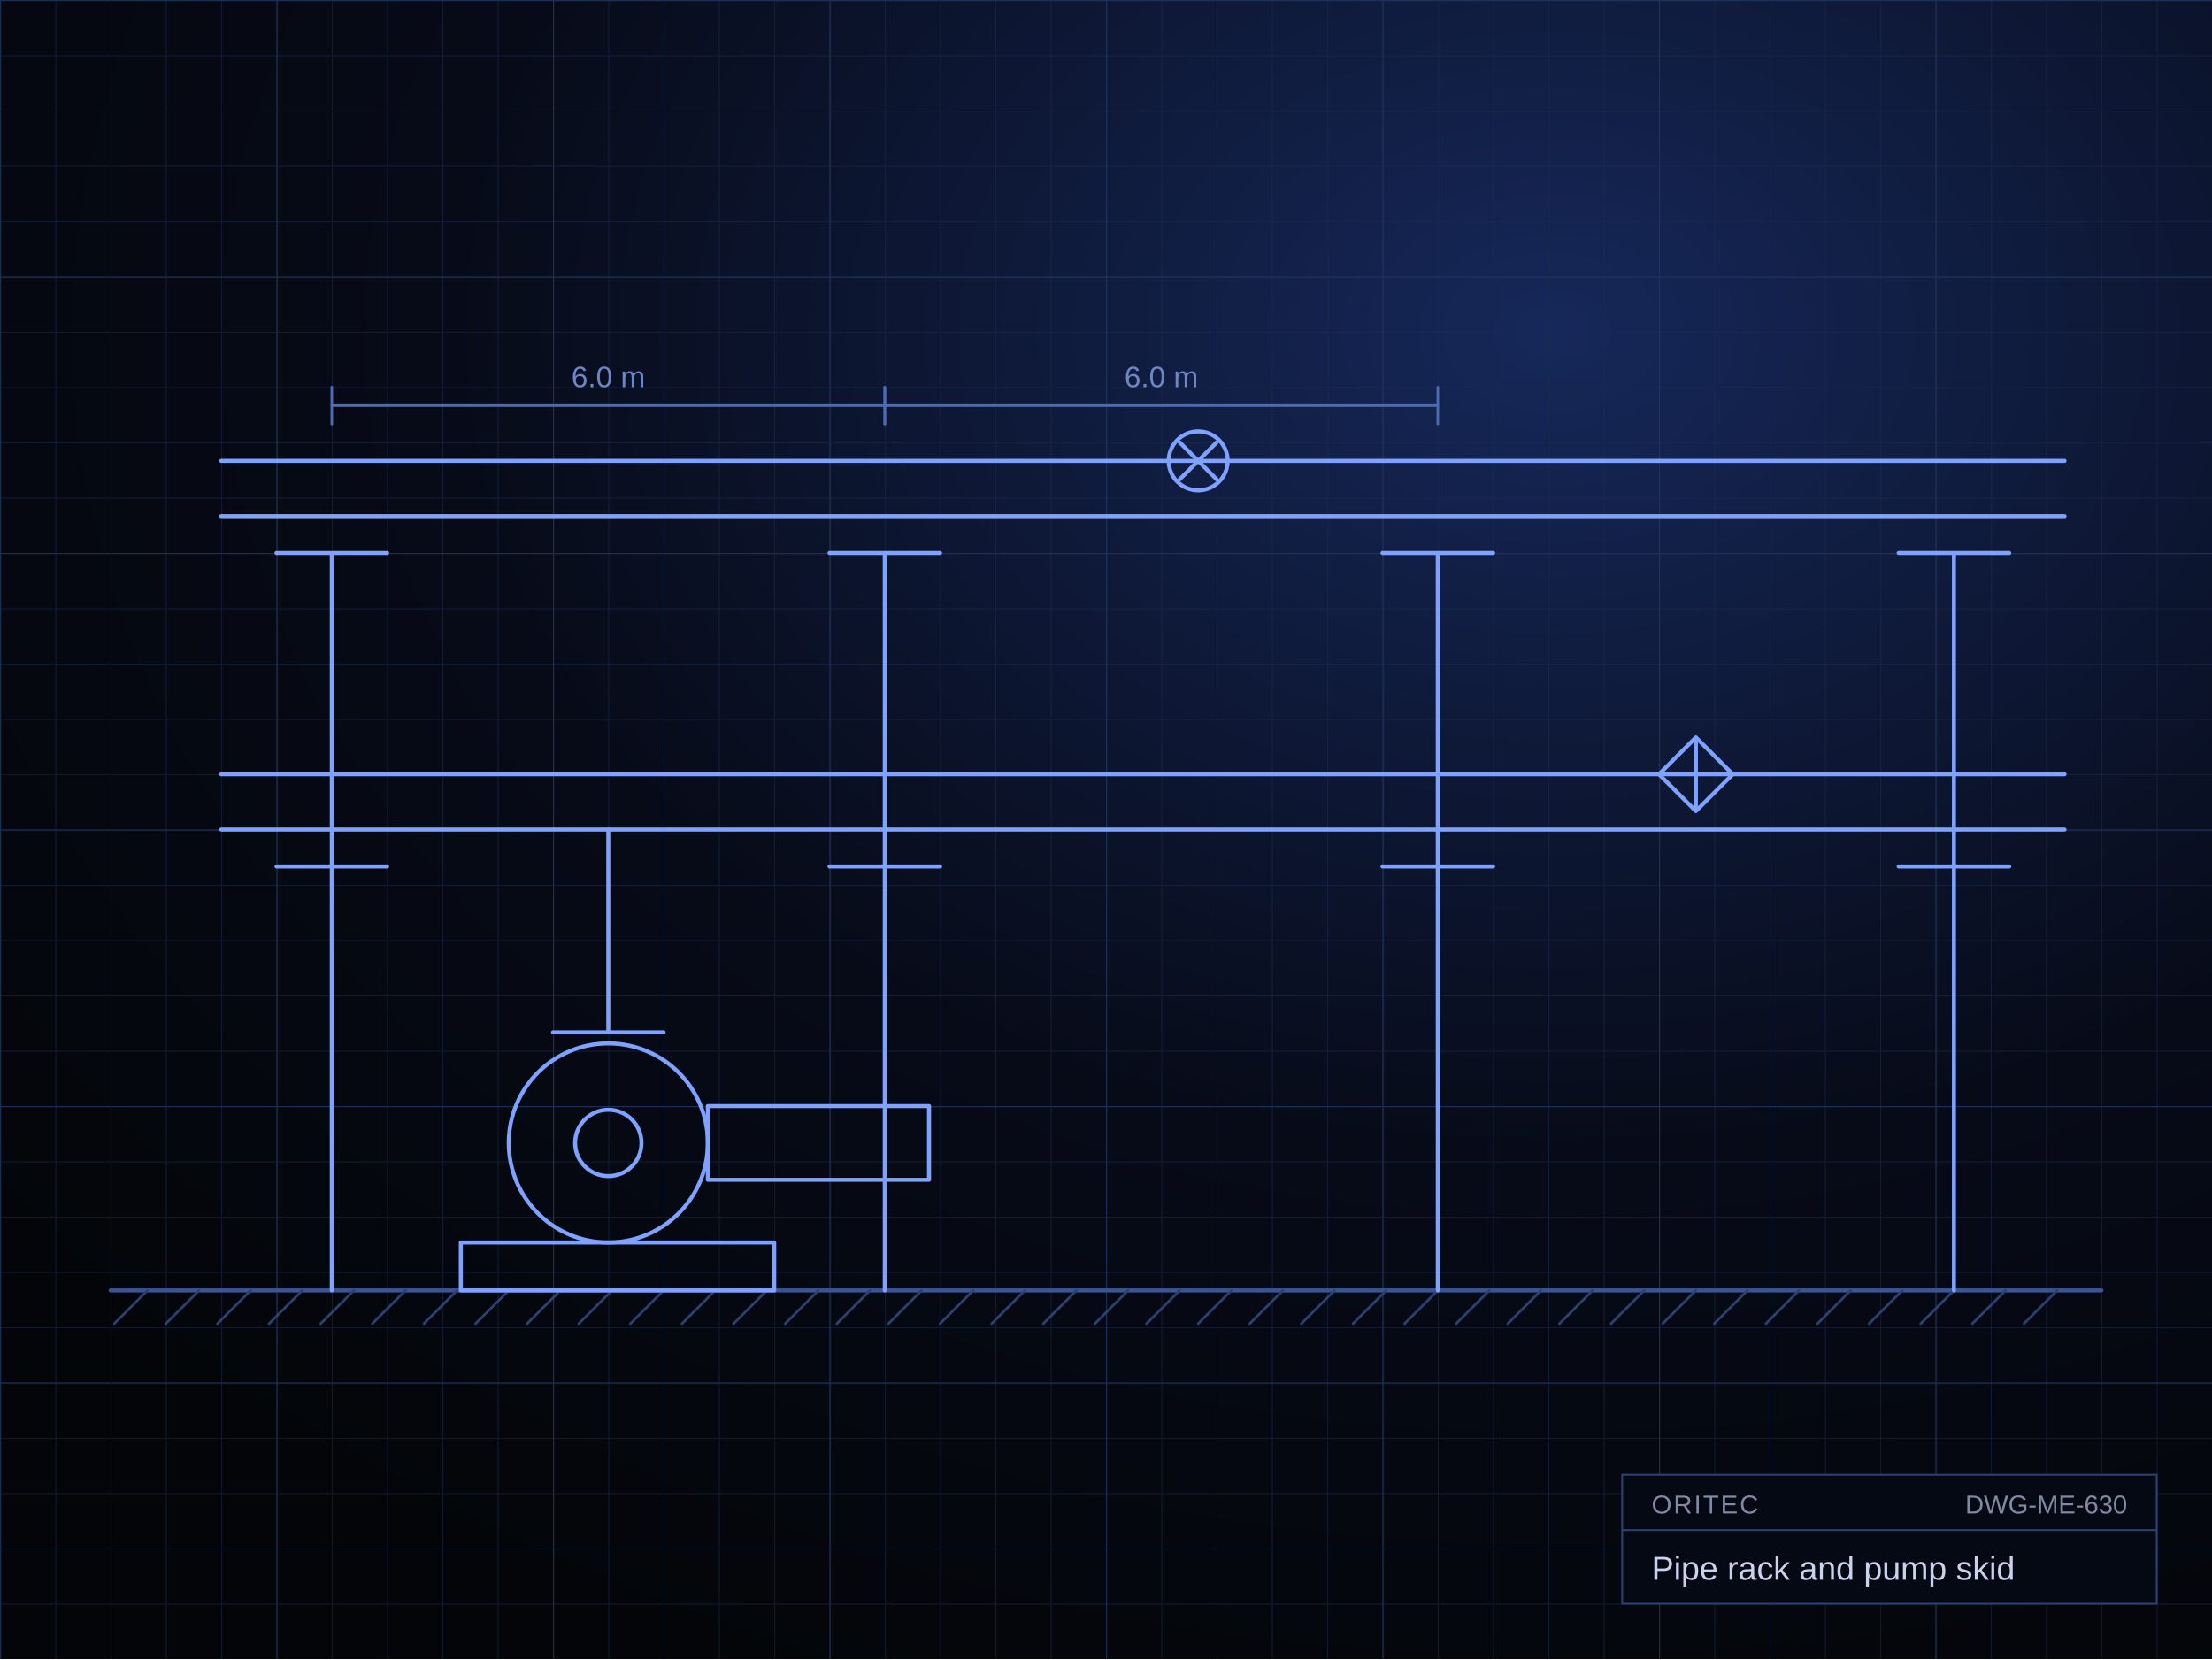
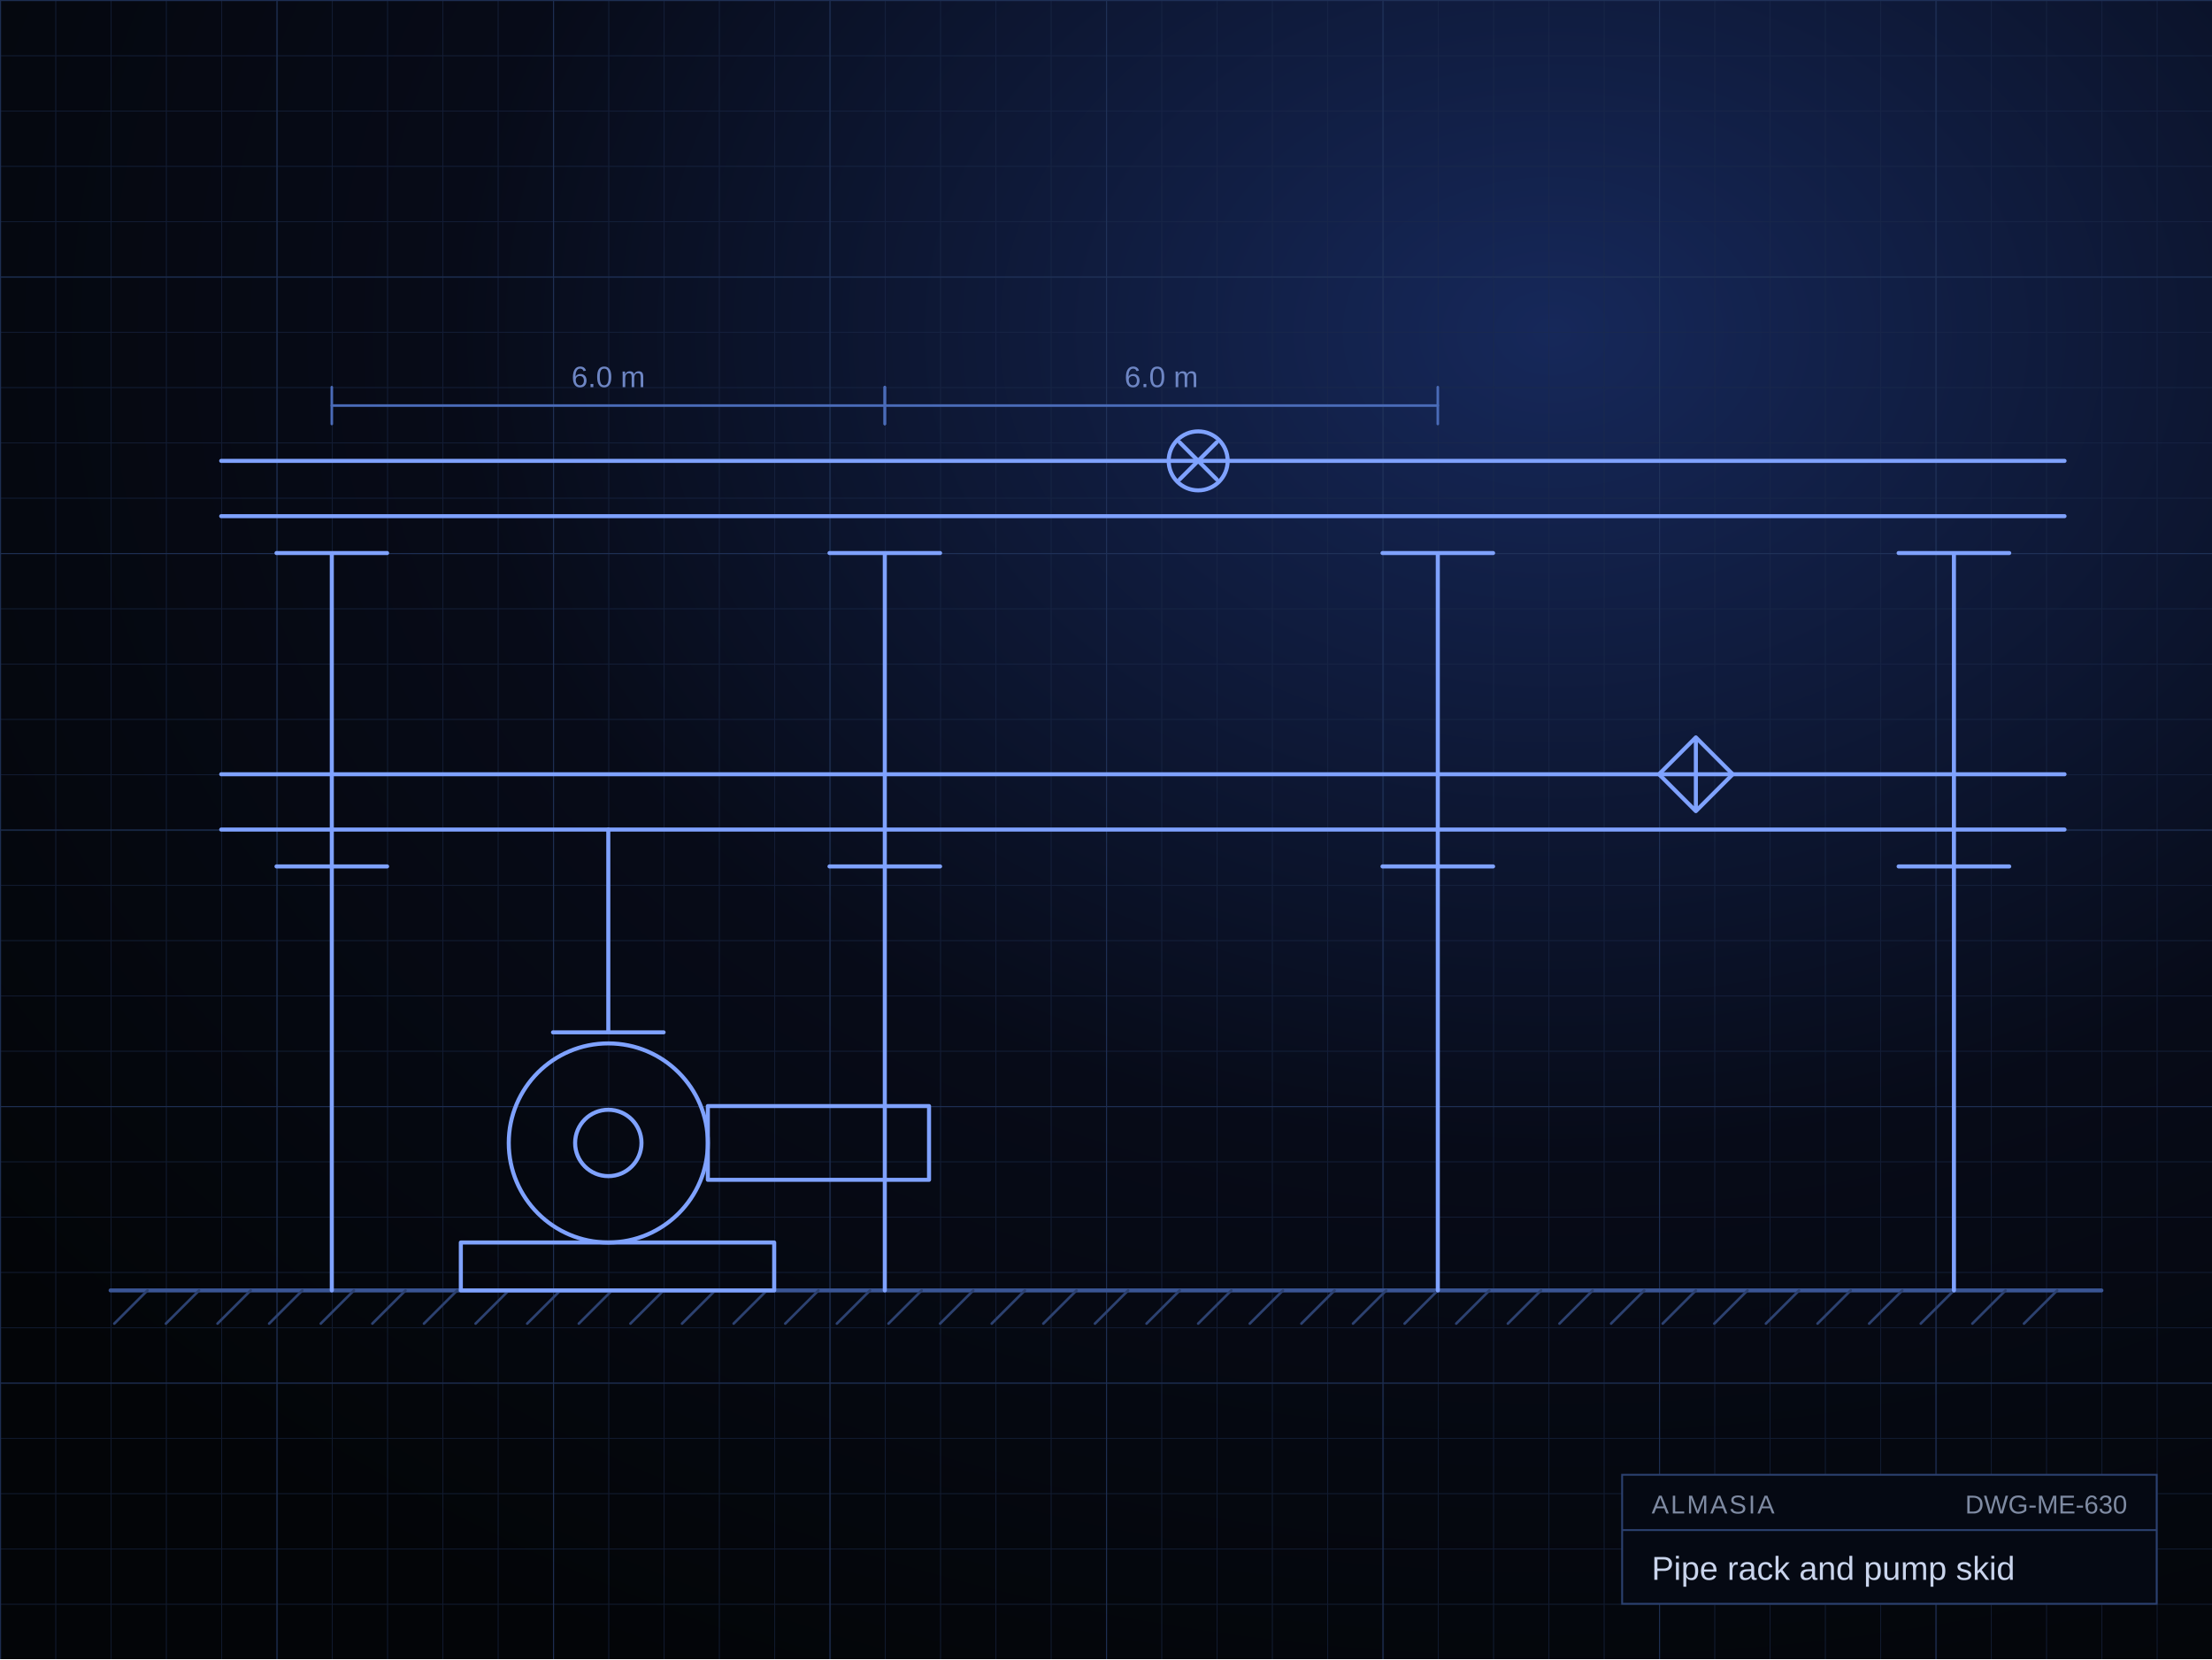
<svg xmlns="http://www.w3.org/2000/svg" viewBox="0 0 1200 900" role="img" aria-label="Pipe rack and pump skid">
  <defs>
    <pattern id="g" width="30" height="30" patternUnits="userSpaceOnUse">
      <path d="M30 0H0V30" fill="none" stroke="#1B2A4A" stroke-width="1" />
    </pattern>
    <pattern id="G" width="150" height="150" patternUnits="userSpaceOnUse">
      <path d="M150 0H0V150" fill="none" stroke="#22365F" stroke-width="1.2" />
    </pattern>
    <radialGradient id="l" cx="70%" cy="20%" r="90%">
      <stop offset="0" stop-color="#16285A" />
      <stop offset=".55" stop-color="#070B18" />
      <stop offset="1" stop-color="#030508" />
    </radialGradient>
  </defs>
  <rect width="1200" height="900" fill="url(#l)" />
  <rect width="1200" height="900" fill="url(#g)" opacity=".55" />
  <rect width="1200" height="900" fill="url(#G)" opacity=".7" />
  <g fill="none" stroke="#7FA2FF" stroke-width="2.2" stroke-linecap="round" stroke-linejoin="round">
    <line x1="60" y1="700" x2="1140" y2="700" stroke="#3A5594" />
    <line x1="80" y1="700" x2="62" y2="718" stroke="#2C4170" stroke-width="1.4" />
    <line x1="108" y1="700" x2="90" y2="718" stroke="#2C4170" stroke-width="1.4" />
    <line x1="136" y1="700" x2="118" y2="718" stroke="#2C4170" stroke-width="1.4" />
    <line x1="164" y1="700" x2="146" y2="718" stroke="#2C4170" stroke-width="1.4" />
    <line x1="192" y1="700" x2="174" y2="718" stroke="#2C4170" stroke-width="1.4" />
    <line x1="220" y1="700" x2="202" y2="718" stroke="#2C4170" stroke-width="1.4" />
    <line x1="248" y1="700" x2="230" y2="718" stroke="#2C4170" stroke-width="1.4" />
    <line x1="276" y1="700" x2="258" y2="718" stroke="#2C4170" stroke-width="1.4" />
    <line x1="304" y1="700" x2="286" y2="718" stroke="#2C4170" stroke-width="1.4" />
    <line x1="332" y1="700" x2="314" y2="718" stroke="#2C4170" stroke-width="1.4" />
    <line x1="360" y1="700" x2="342" y2="718" stroke="#2C4170" stroke-width="1.4" />
    <line x1="388" y1="700" x2="370" y2="718" stroke="#2C4170" stroke-width="1.4" />
    <line x1="416" y1="700" x2="398" y2="718" stroke="#2C4170" stroke-width="1.4" />
    <line x1="444" y1="700" x2="426" y2="718" stroke="#2C4170" stroke-width="1.4" />
    <line x1="472" y1="700" x2="454" y2="718" stroke="#2C4170" stroke-width="1.4" />
    <line x1="500" y1="700" x2="482" y2="718" stroke="#2C4170" stroke-width="1.4" />
    <line x1="528" y1="700" x2="510" y2="718" stroke="#2C4170" stroke-width="1.4" />
    <line x1="556" y1="700" x2="538" y2="718" stroke="#2C4170" stroke-width="1.4" />
    <line x1="584" y1="700" x2="566" y2="718" stroke="#2C4170" stroke-width="1.4" />
    <line x1="612" y1="700" x2="594" y2="718" stroke="#2C4170" stroke-width="1.4" />
    <line x1="640" y1="700" x2="622" y2="718" stroke="#2C4170" stroke-width="1.4" />
    <line x1="668" y1="700" x2="650" y2="718" stroke="#2C4170" stroke-width="1.4" />
    <line x1="696" y1="700" x2="678" y2="718" stroke="#2C4170" stroke-width="1.4" />
    <line x1="724" y1="700" x2="706" y2="718" stroke="#2C4170" stroke-width="1.4" />
    <line x1="752" y1="700" x2="734" y2="718" stroke="#2C4170" stroke-width="1.4" />
    <line x1="780" y1="700" x2="762" y2="718" stroke="#2C4170" stroke-width="1.4" />
    <line x1="808" y1="700" x2="790" y2="718" stroke="#2C4170" stroke-width="1.4" />
    <line x1="836" y1="700" x2="818" y2="718" stroke="#2C4170" stroke-width="1.4" />
    <line x1="864" y1="700" x2="846" y2="718" stroke="#2C4170" stroke-width="1.4" />
    <line x1="892" y1="700" x2="874" y2="718" stroke="#2C4170" stroke-width="1.4" />
    <line x1="920" y1="700" x2="902" y2="718" stroke="#2C4170" stroke-width="1.4" />
    <line x1="948" y1="700" x2="930" y2="718" stroke="#2C4170" stroke-width="1.4" />
    <line x1="976" y1="700" x2="958" y2="718" stroke="#2C4170" stroke-width="1.4" />
    <line x1="1004" y1="700" x2="986" y2="718" stroke="#2C4170" stroke-width="1.4" />
    <line x1="1032" y1="700" x2="1014" y2="718" stroke="#2C4170" stroke-width="1.4" />
    <line x1="1060" y1="700" x2="1042" y2="718" stroke="#2C4170" stroke-width="1.4" />
    <line x1="1088" y1="700" x2="1070" y2="718" stroke="#2C4170" stroke-width="1.4" />
    <line x1="1116" y1="700" x2="1098" y2="718" stroke="#2C4170" stroke-width="1.4" />
    <path d="M180 700 V300 M150 300 H210 M150 470 H210" />
    <path d="M480 700 V300 M450 300 H510 M450 470 H510" />
    <path d="M780 700 V300 M750 300 H810 M750 470 H810" />
    <path d="M1060 700 V300 M1030 300 H1090 M1030 470 H1090" />
    <line x1="120" y1="280" x2="1120" y2="280" />
    <line x1="120" y1="250" x2="1120" y2="250" />
    <line x1="120" y1="450" x2="1120" y2="450" />
    <line x1="120" y1="420" x2="1120" y2="420" />
    <path d="M330 450 V560 H300 M330 560 H360" />
    <circle cx="330" cy="620" r="54" />
    <circle cx="330" cy="620" r="18" />
    <rect x="384" y="600" width="120" height="40" />
    <rect x="250" y="674" width="170" height="26" />
    <circle cx="650" cy="250" r="16" />
    <path d="M640 240 l20 20 m0 -20 l-20 20" />
    <path d="M900 420 l20 -20 v40 z M940 420 l-20 -20 v40 z" />
    <g stroke="#4A6BB8" stroke-width="1.4">
      <line x1="180" y1="220" x2="480" y2="220" />
      <line x1="180" y1="210" x2="180" y2="230" />
      <line x1="480" y1="210" x2="480" y2="230" />
    </g>
    <text x="330.0" y="210" fill="#6E86C4" stroke="none" font-family="Manrope, Arial" font-size="16" text-anchor="middle">6.0 m</text>
    <g stroke="#4A6BB8" stroke-width="1.4">
      <line x1="480" y1="220" x2="780" y2="220" />
      <line x1="480" y1="210" x2="480" y2="230" />
      <line x1="780" y1="210" x2="780" y2="230" />
    </g>
    <text x="630.0" y="210" fill="#6E86C4" stroke="none" font-family="Manrope, Arial" font-size="16" text-anchor="middle">6.0 m</text>
  </g>
  <g font-family="Manrope, Arial, sans-serif" fill="#7F8BA3" font-size="18">
    <rect x="880" y="800" width="290" height="70" fill="#050913" stroke="#2C4170" />
    <line x1="880" y1="830" x2="1170" y2="830" stroke="#2C4170" />
-     <text x="896" y="821" font-size="14" letter-spacing="1">ORITEC</text>
+     <text x="896" y="821" font-size="14" letter-spacing="1">ALMASIA</text>
    <text x="1154" y="821" font-size="14" text-anchor="end">DWG-ME-630</text>
    <text x="896" y="857" fill="#C9D4EC">Pipe rack and pump skid</text>
  </g>
</svg>
